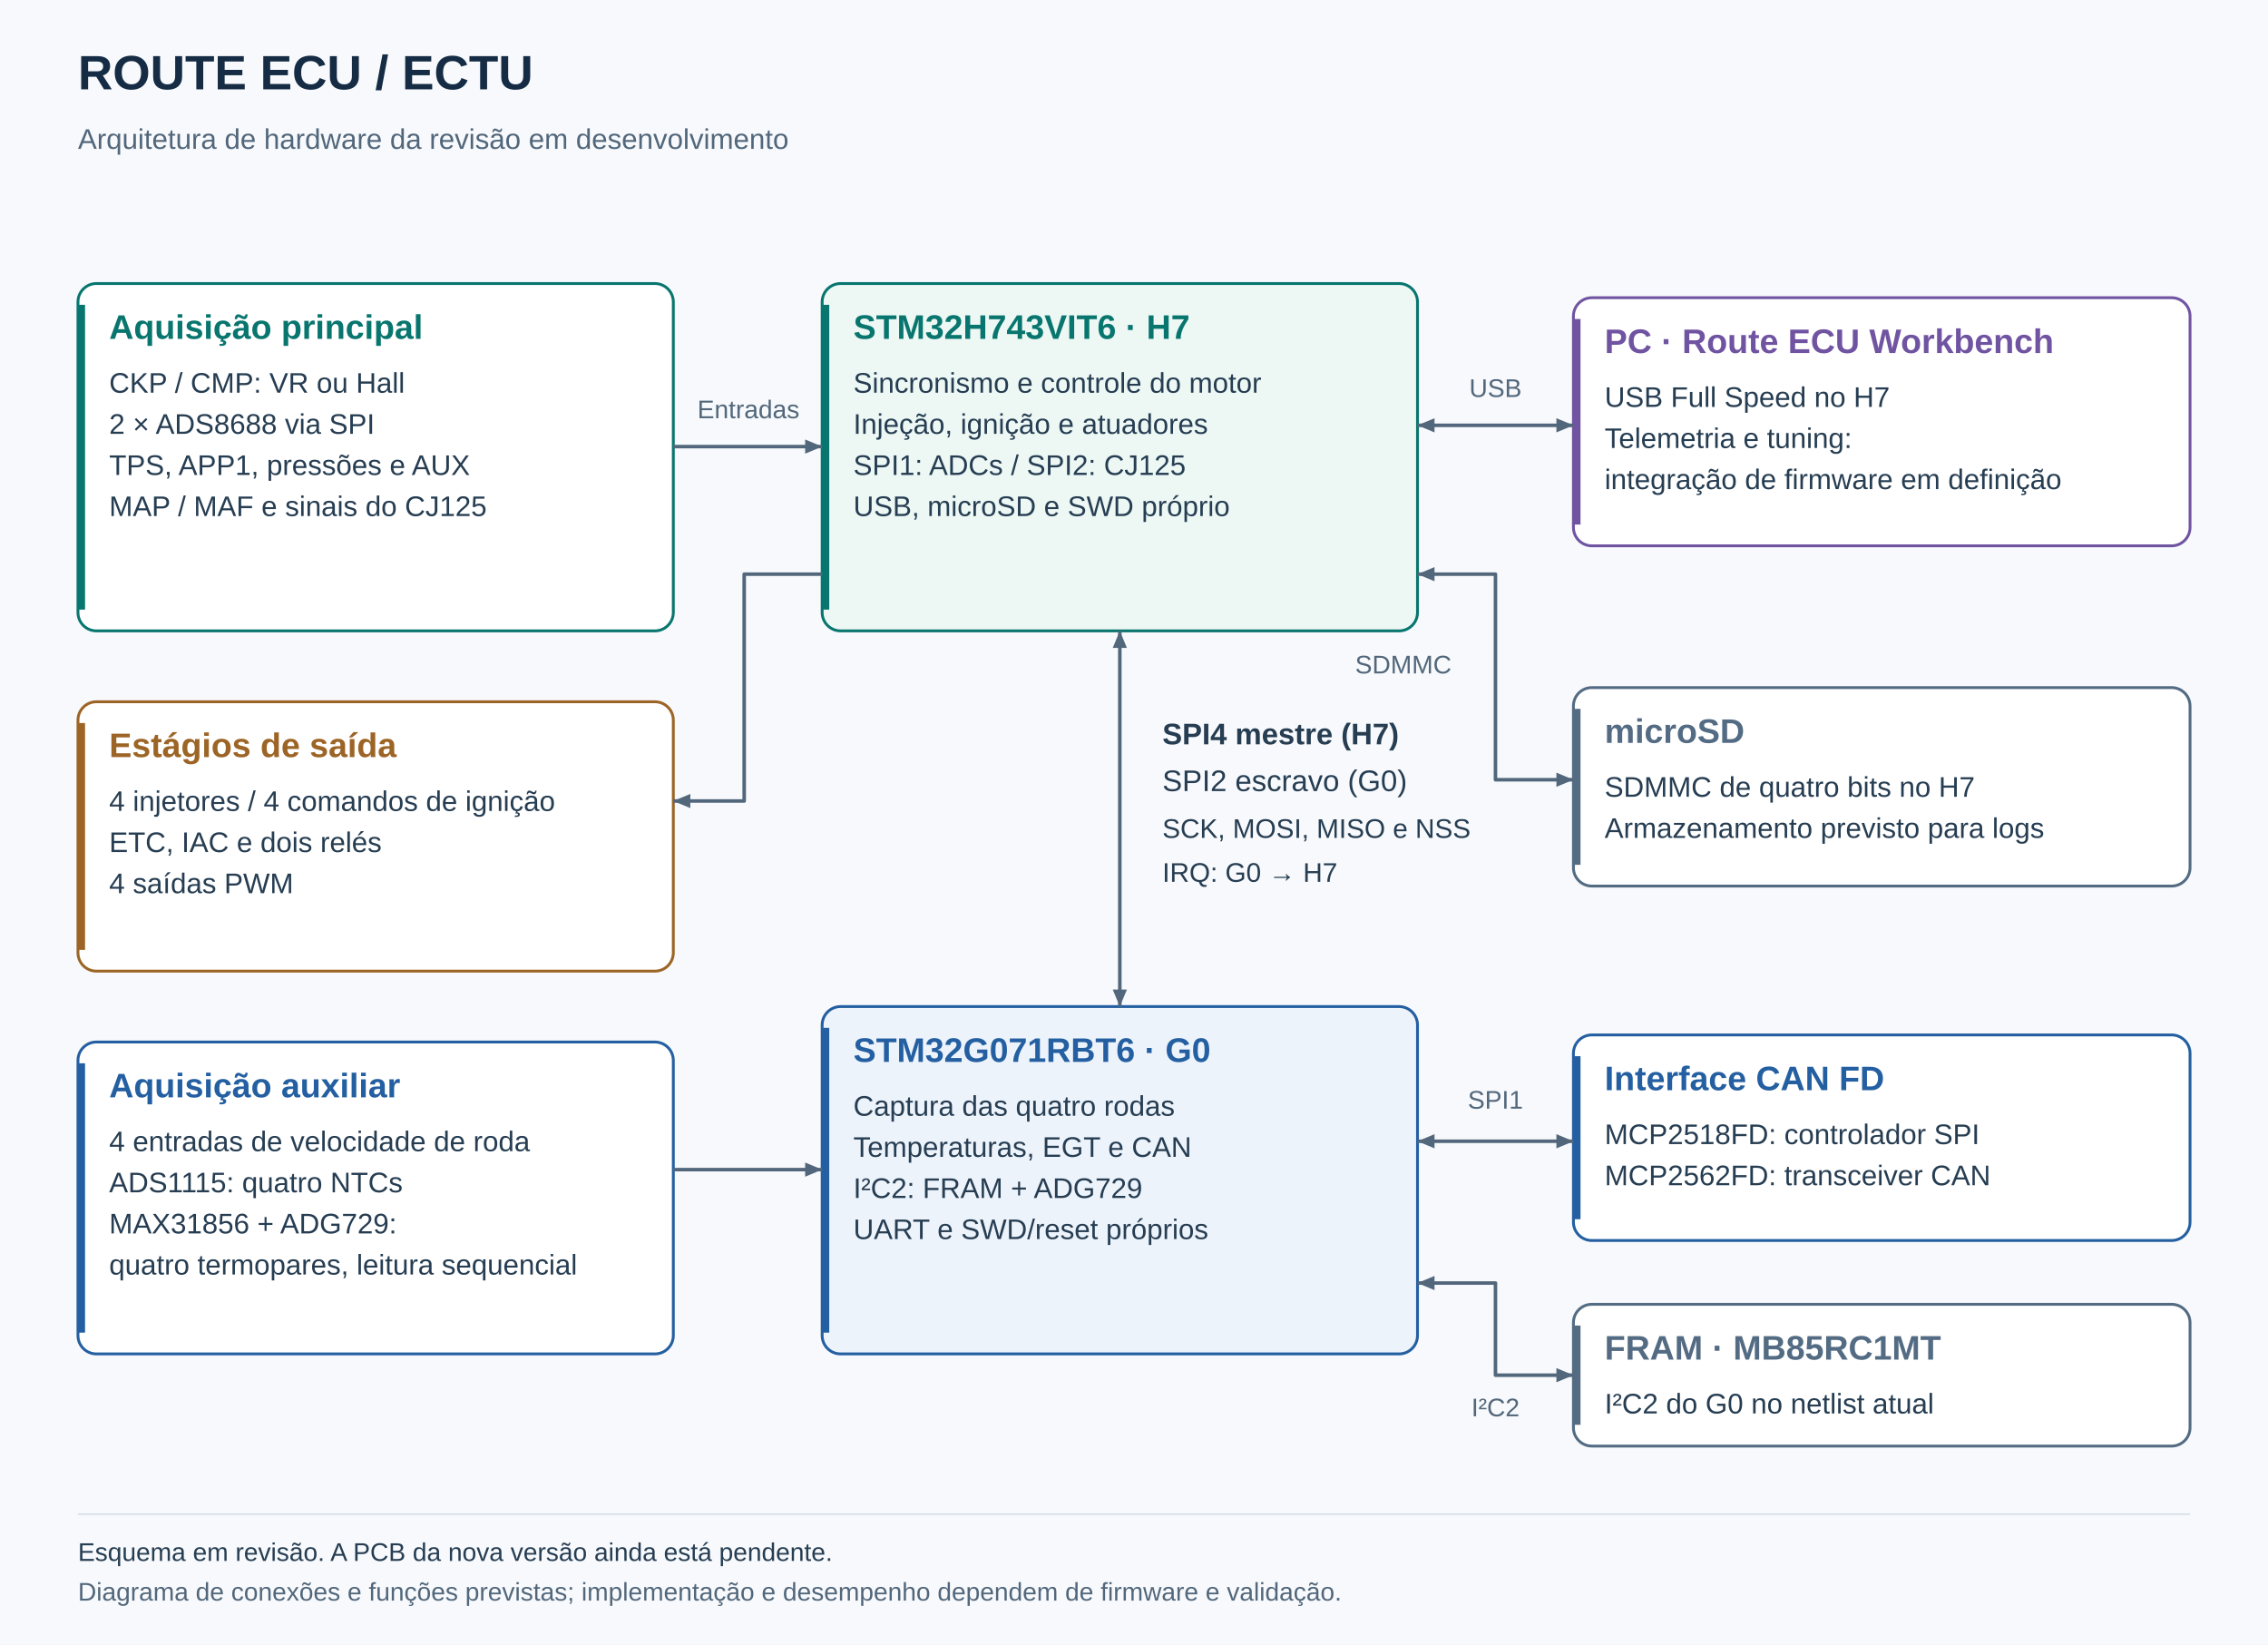
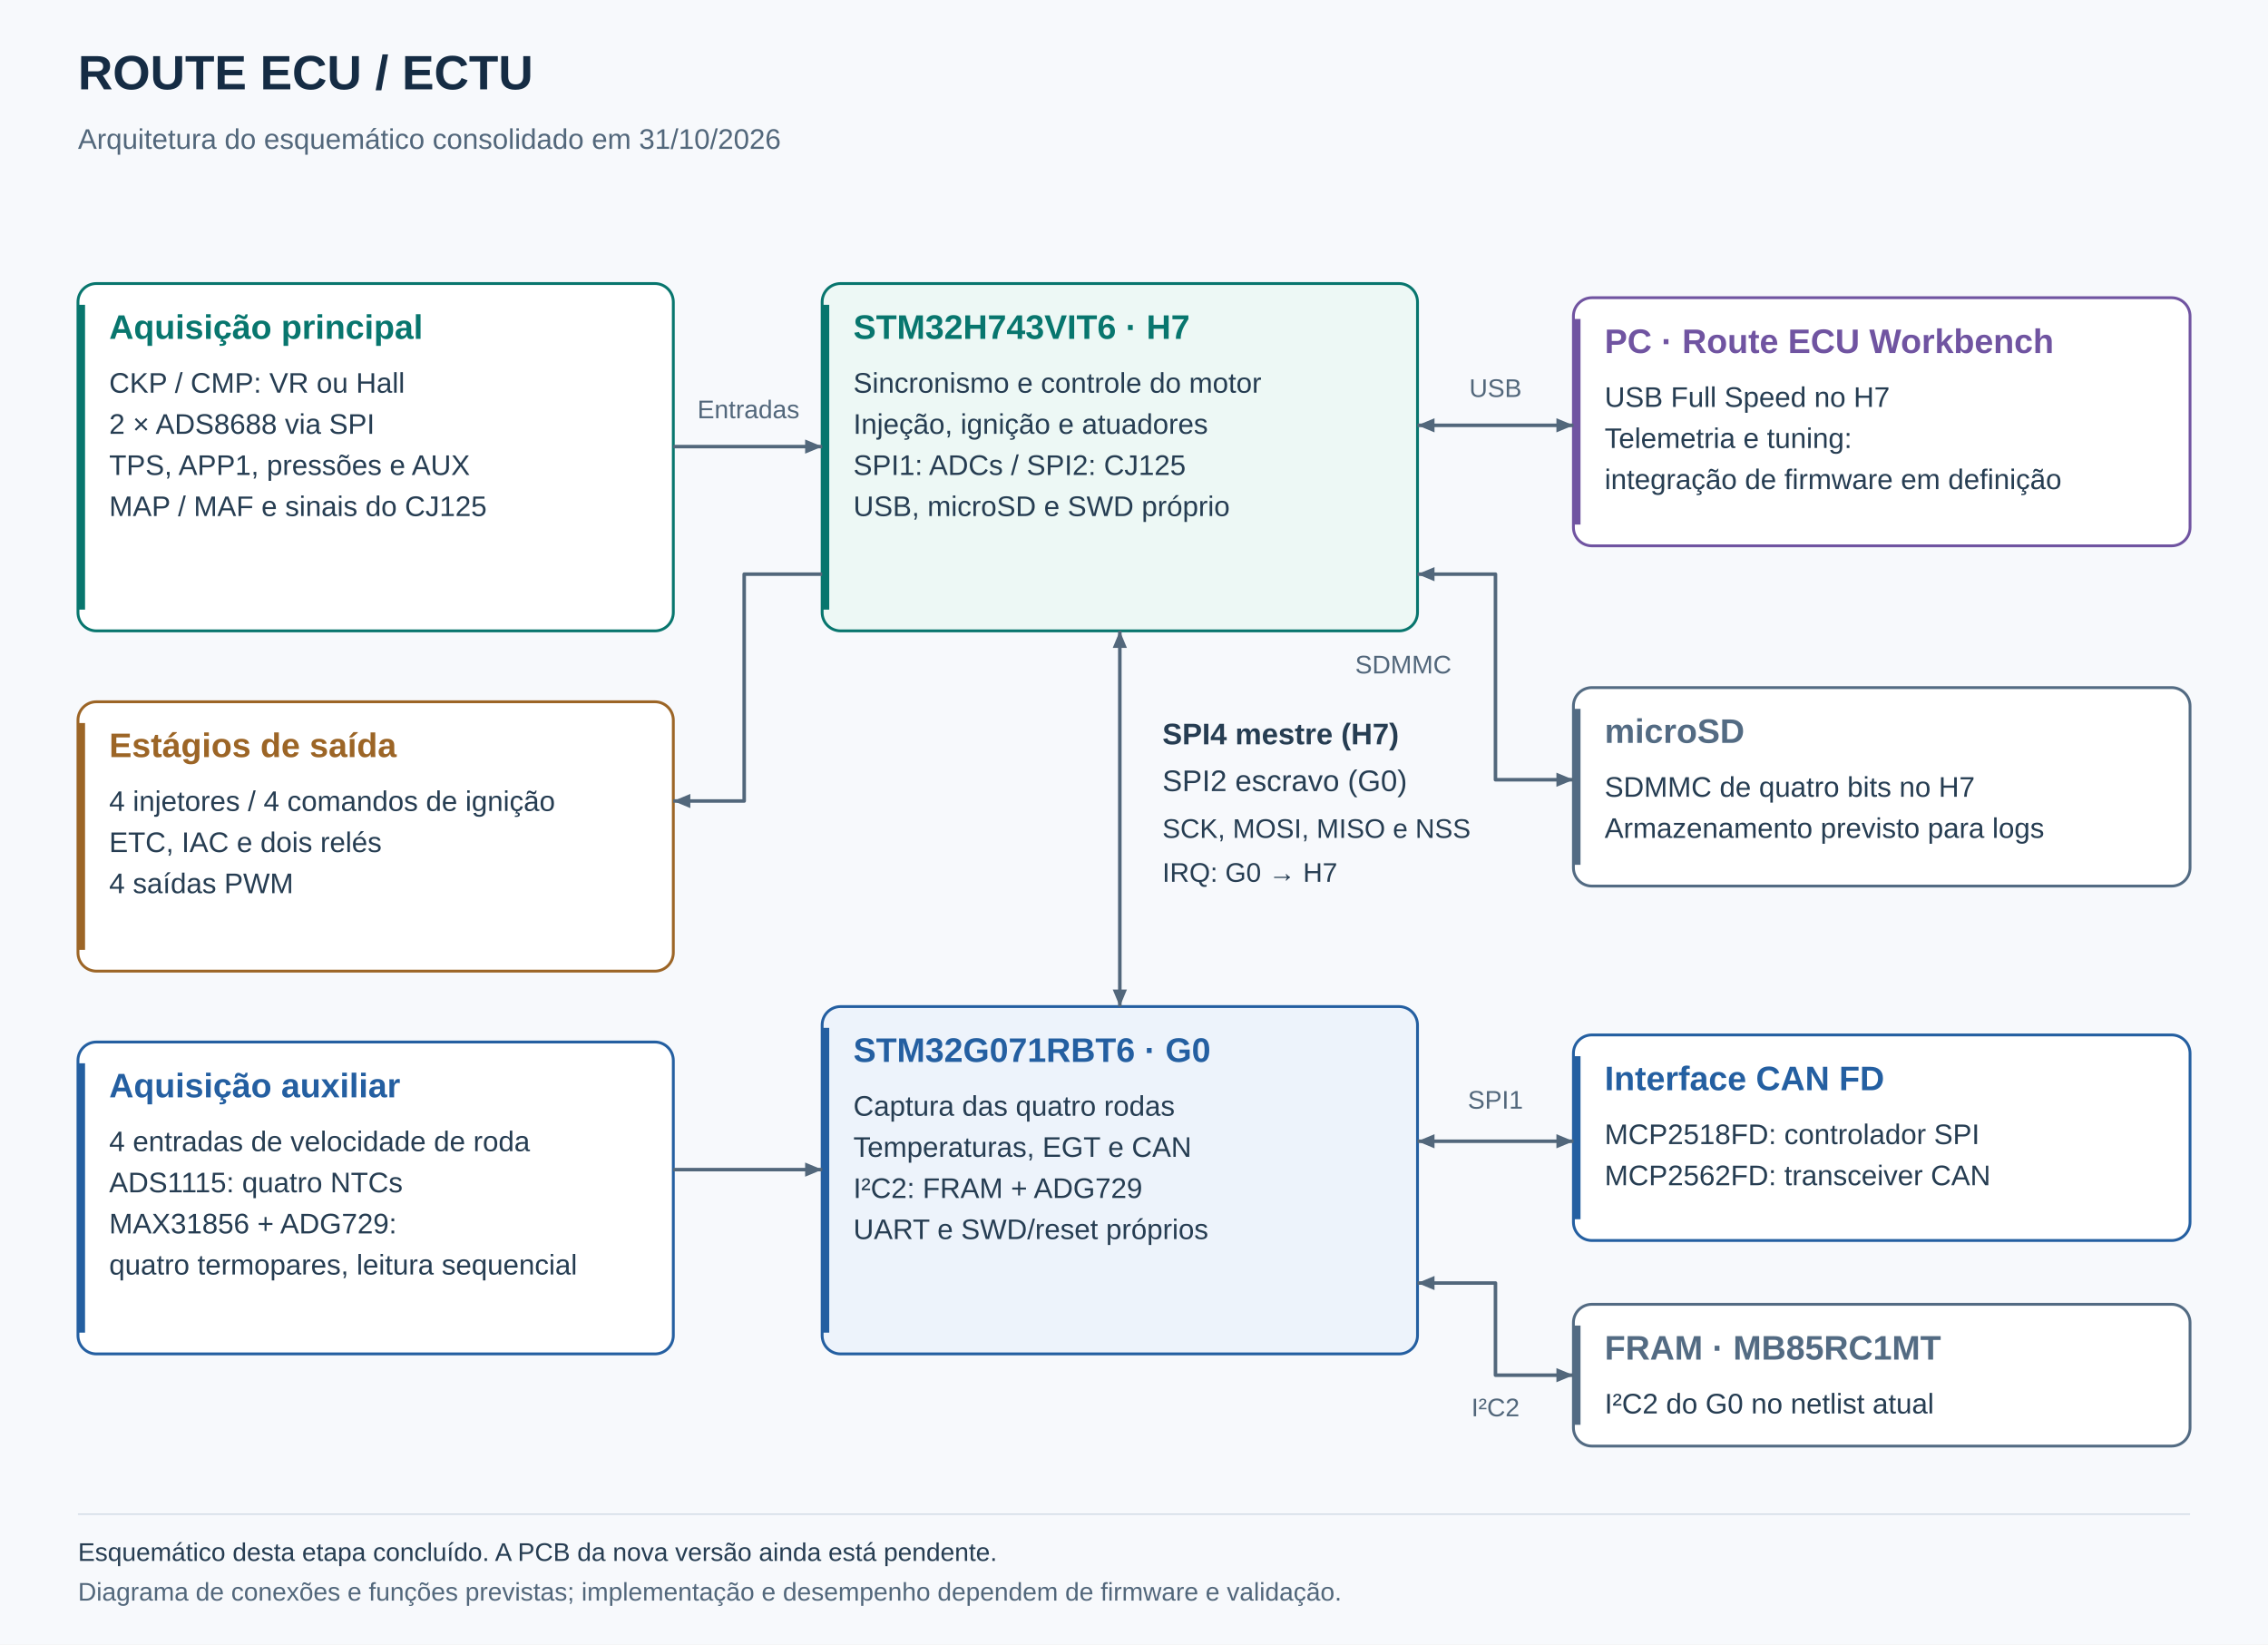
<svg xmlns="http://www.w3.org/2000/svg" width="1600" height="1160" viewBox="0 0 1600 1160">
  <defs>
    <marker id="arrow" viewBox="0 0 10 10" refX="9" refY="5" markerWidth="8" markerHeight="8" orient="auto-start-reverse">
      <path d="M 0 0 L 10 5 L 0 10 z" fill="#52677b" />
    </marker>
  </defs>
  <rect width="1600" height="1160" fill="#f7f9fc" />
  <text x="55" y="63" fill="#152c44" font-family="Arial, sans-serif" font-size="34" font-weight="700" text-anchor="start">ROUTE ECU / ECTU</text>
-   <text x="55" y="105" fill="#52677b" font-family="Arial, sans-serif" font-size="20" font-weight="400" text-anchor="start">Arquitetura de hardware da revisão em desenvolvimento</text>
+   <text x="55" y="105" fill="#52677b" font-family="Arial, sans-serif" font-size="20" font-weight="400" text-anchor="start">Arquitetura do esquemático consolidado em 31/10/2026</text>
  <rect x="580" y="200" width="420" height="245" rx="13" fill="#edf8f5" stroke="#08766e" stroke-width="2" />
  <rect x="580" y="215" width="5" height="215" fill="#08766e" />
  <text x="602" y="239" fill="#08766e" font-family="Arial, sans-serif" font-size="24" font-weight="700" text-anchor="start">STM32H743VIT6 · H7</text>
  <text x="602" y="277" fill="#263d52" font-family="Arial, sans-serif" font-size="20" font-weight="400" text-anchor="start">Sincronismo e controle do motor</text>
  <text x="602" y="306" fill="#263d52" font-family="Arial, sans-serif" font-size="20" font-weight="400" text-anchor="start">Injeção, ignição e atuadores</text>
  <text x="602" y="335" fill="#263d52" font-family="Arial, sans-serif" font-size="20" font-weight="400" text-anchor="start">SPI1: ADCs / SPI2: CJ125</text>
  <text x="602" y="364" fill="#263d52" font-family="Arial, sans-serif" font-size="20" font-weight="400" text-anchor="start">USB, microSD e SWD próprio</text>
  <rect x="580" y="710" width="420" height="245" rx="13" fill="#edf3fb" stroke="#245fa1" stroke-width="2" />
  <rect x="580" y="725" width="5" height="215" fill="#245fa1" />
  <text x="602" y="749" fill="#245fa1" font-family="Arial, sans-serif" font-size="24" font-weight="700" text-anchor="start">STM32G071RBT6 · G0</text>
  <text x="602" y="787" fill="#263d52" font-family="Arial, sans-serif" font-size="20" font-weight="400" text-anchor="start">Captura das quatro rodas</text>
  <text x="602" y="816" fill="#263d52" font-family="Arial, sans-serif" font-size="20" font-weight="400" text-anchor="start">Temperaturas, EGT e CAN</text>
  <text x="602" y="845" fill="#263d52" font-family="Arial, sans-serif" font-size="20" font-weight="400" text-anchor="start">I²C2: FRAM + ADG729</text>
  <text x="602" y="874" fill="#263d52" font-family="Arial, sans-serif" font-size="20" font-weight="400" text-anchor="start">UART e SWD/reset próprios</text>
  <rect x="55" y="200" width="420" height="245" rx="13" fill="#ffffff" stroke="#08766e" stroke-width="2" />
  <rect x="55" y="215" width="5" height="215" fill="#08766e" />
  <text x="77" y="239" fill="#08766e" font-family="Arial, sans-serif" font-size="24" font-weight="700" text-anchor="start">Aquisição principal</text>
  <text x="77" y="277" fill="#263d52" font-family="Arial, sans-serif" font-size="20" font-weight="400" text-anchor="start">CKP / CMP: VR ou Hall</text>
  <text x="77" y="306" fill="#263d52" font-family="Arial, sans-serif" font-size="20" font-weight="400" text-anchor="start">2 × ADS8688 via SPI</text>
  <text x="77" y="335" fill="#263d52" font-family="Arial, sans-serif" font-size="20" font-weight="400" text-anchor="start">TPS, APP1, pressões e AUX</text>
  <text x="77" y="364" fill="#263d52" font-family="Arial, sans-serif" font-size="20" font-weight="400" text-anchor="start">MAP / MAF e sinais do CJ125</text>
  <rect x="55" y="495" width="420" height="190" rx="13" fill="#ffffff" stroke="#9c6526" stroke-width="2" />
  <rect x="55" y="510" width="5" height="160" fill="#9c6526" />
  <text x="77" y="534" fill="#9c6526" font-family="Arial, sans-serif" font-size="24" font-weight="700" text-anchor="start">Estágios de saída</text>
  <text x="77" y="572" fill="#263d52" font-family="Arial, sans-serif" font-size="20" font-weight="400" text-anchor="start">4 injetores / 4 comandos de ignição</text>
  <text x="77" y="601" fill="#263d52" font-family="Arial, sans-serif" font-size="20" font-weight="400" text-anchor="start">ETC, IAC e dois relés</text>
  <text x="77" y="630" fill="#263d52" font-family="Arial, sans-serif" font-size="20" font-weight="400" text-anchor="start">4 saídas PWM</text>
  <rect x="55" y="735" width="420" height="220" rx="13" fill="#ffffff" stroke="#245fa1" stroke-width="2" />
  <rect x="55" y="750" width="5" height="190" fill="#245fa1" />
  <text x="77" y="774" fill="#245fa1" font-family="Arial, sans-serif" font-size="24" font-weight="700" text-anchor="start">Aquisição auxiliar</text>
  <text x="77" y="812" fill="#263d52" font-family="Arial, sans-serif" font-size="20" font-weight="400" text-anchor="start">4 entradas de velocidade de roda</text>
  <text x="77" y="841" fill="#263d52" font-family="Arial, sans-serif" font-size="20" font-weight="400" text-anchor="start">ADS1115: quatro NTCs</text>
  <text x="77" y="870" fill="#263d52" font-family="Arial, sans-serif" font-size="20" font-weight="400" text-anchor="start">MAX31856 + ADG729:</text>
  <text x="77" y="899" fill="#263d52" font-family="Arial, sans-serif" font-size="20" font-weight="400" text-anchor="start">quatro termopares, leitura sequencial</text>
  <rect x="1110" y="210" width="435" height="175" rx="13" fill="#ffffff" stroke="#7054a1" stroke-width="2" />
  <rect x="1110" y="225" width="5" height="145" fill="#7054a1" />
  <text x="1132" y="249" fill="#7054a1" font-family="Arial, sans-serif" font-size="24" font-weight="700" text-anchor="start">PC · Route ECU Workbench</text>
  <text x="1132" y="287" fill="#263d52" font-family="Arial, sans-serif" font-size="20" font-weight="400" text-anchor="start">USB Full Speed no H7</text>
  <text x="1132" y="316" fill="#263d52" font-family="Arial, sans-serif" font-size="20" font-weight="400" text-anchor="start">Telemetria e tuning:</text>
  <text x="1132" y="345" fill="#263d52" font-family="Arial, sans-serif" font-size="20" font-weight="400" text-anchor="start">integração de firmware em definição</text>
  <rect x="1110" y="485" width="435" height="140" rx="13" fill="#ffffff" stroke="#536b83" stroke-width="2" />
  <rect x="1110" y="500" width="5" height="110" fill="#536b83" />
  <text x="1132" y="524" fill="#536b83" font-family="Arial, sans-serif" font-size="24" font-weight="700" text-anchor="start">microSD</text>
  <text x="1132" y="562" fill="#263d52" font-family="Arial, sans-serif" font-size="20" font-weight="400" text-anchor="start">SDMMC de quatro bits no H7</text>
  <text x="1132" y="591" fill="#263d52" font-family="Arial, sans-serif" font-size="20" font-weight="400" text-anchor="start">Armazenamento previsto para logs</text>
  <rect x="1110" y="730" width="435" height="145" rx="13" fill="#ffffff" stroke="#245fa1" stroke-width="2" />
  <rect x="1110" y="745" width="5" height="115" fill="#245fa1" />
  <text x="1132" y="769" fill="#245fa1" font-family="Arial, sans-serif" font-size="24" font-weight="700" text-anchor="start">Interface CAN FD</text>
  <text x="1132" y="807" fill="#263d52" font-family="Arial, sans-serif" font-size="20" font-weight="400" text-anchor="start">MCP2518FD: controlador SPI</text>
  <text x="1132" y="836" fill="#263d52" font-family="Arial, sans-serif" font-size="20" font-weight="400" text-anchor="start">MCP2562FD: transceiver CAN</text>
  <rect x="1110" y="920" width="435" height="100" rx="13" fill="#ffffff" stroke="#536b83" stroke-width="2" />
  <rect x="1110" y="935" width="5" height="70" fill="#536b83" />
  <text x="1132" y="959" fill="#536b83" font-family="Arial, sans-serif" font-size="24" font-weight="700" text-anchor="start">FRAM · MB85RC1MT</text>
  <text x="1132" y="997" fill="#263d52" font-family="Arial, sans-serif" font-size="20" font-weight="400" text-anchor="start">I²C2 do G0 no netlist atual</text>
  <polyline points="475,315 580,315" fill="none" stroke="#52677b" stroke-width="2.5" stroke-linejoin="round" />
  <polygon points="580.00,315.00 568.00,320.00 568.00,310.00" fill="#52677b" />
  <text x="528" y="295" fill="#52677b" font-family="Arial, sans-serif" font-size="18" font-weight="400" text-anchor="middle">Entradas</text>
  <polyline points="580,405 525,405 525,565 475,565" fill="none" stroke="#52677b" stroke-width="2.5" stroke-linejoin="round" />
  <polygon points="475.00,565.00 487.00,560.00 487.00,570.00" fill="#52677b" />
  <polyline points="1000,300 1110,300" fill="none" stroke="#52677b" stroke-width="2.5" stroke-linejoin="round" />
  <polygon points="1110.00,300.00 1098.00,305.00 1098.00,295.00" fill="#52677b" />
  <polygon points="1000.00,300.00 1012.00,295.00 1012.00,305.00" fill="#52677b" />
  <text x="1055" y="280" fill="#52677b" font-family="Arial, sans-serif" font-size="18" font-weight="400" text-anchor="middle">USB</text>
  <polyline points="1000,405 1055,405 1055,550 1110,550" fill="none" stroke="#52677b" stroke-width="2.5" stroke-linejoin="round" />
  <polygon points="1110.00,550.00 1098.00,555.00 1098.00,545.00" fill="#52677b" />
  <polygon points="1000.00,405.00 1012.00,400.00 1012.00,410.00" fill="#52677b" />
  <text x="990" y="475" fill="#52677b" font-family="Arial, sans-serif" font-size="18" font-weight="400" text-anchor="middle">SDMMC</text>
  <polyline points="790,445 790,710" fill="none" stroke="#52677b" stroke-width="2.5" stroke-linejoin="round" />
  <polygon points="790.00,710.00 785.00,698.00 795.00,698.00" fill="#52677b" />
  <polygon points="790.00,445.00 795.00,457.00 785.00,457.00" fill="#52677b" />
  <text x="820" y="525" fill="#263d52" font-family="Arial, sans-serif" font-size="21" font-weight="700" text-anchor="start">SPI4 mestre (H7)</text>
  <text x="820" y="558" fill="#263d52" font-family="Arial, sans-serif" font-size="21" font-weight="400" text-anchor="start">SPI2 escravo (G0)</text>
  <text x="820" y="591" fill="#263d52" font-family="Arial, sans-serif" font-size="19" font-weight="400" text-anchor="start">SCK, MOSI, MISO e NSS</text>
  <text x="820" y="622" fill="#263d52" font-family="Arial, sans-serif" font-size="19" font-weight="400" text-anchor="start">IRQ: G0 → H7</text>
  <polyline points="475,825 580,825" fill="none" stroke="#52677b" stroke-width="2.5" stroke-linejoin="round" />
  <polygon points="580.00,825.00 568.00,830.00 568.00,820.00" fill="#52677b" />
  <polyline points="1000,805 1110,805" fill="none" stroke="#52677b" stroke-width="2.5" stroke-linejoin="round" />
  <polygon points="1110.00,805.00 1098.00,810.00 1098.00,800.00" fill="#52677b" />
  <polygon points="1000.00,805.00 1012.00,800.00 1012.00,810.00" fill="#52677b" />
  <text x="1055" y="782" fill="#52677b" font-family="Arial, sans-serif" font-size="18" font-weight="400" text-anchor="middle">SPI1</text>
  <polyline points="1000,905 1055,905 1055,970 1110,970" fill="none" stroke="#52677b" stroke-width="2.5" stroke-linejoin="round" />
  <polygon points="1110.00,970.00 1098.00,975.00 1098.00,965.00" fill="#52677b" />
  <polygon points="1000.00,905.00 1012.00,900.00 1012.00,910.00" fill="#52677b" />
  <text x="1055" y="999" fill="#52677b" font-family="Arial, sans-serif" font-size="18" font-weight="400" text-anchor="middle">I²C2</text>
  <path d="M 55 1068 H 1545" stroke="#d3dce6" />
-   <text x="55" y="1101" fill="#263d52" font-family="Arial, sans-serif" font-size="18" font-weight="400" text-anchor="start">Esquema em revisão. A PCB da nova versão ainda está pendente.</text>
+   <text x="55" y="1101" fill="#263d52" font-family="Arial, sans-serif" font-size="18" font-weight="400" text-anchor="start">Esquemático desta etapa concluído. A PCB da nova versão ainda está pendente.</text>
  <text x="55" y="1129" fill="#52677b" font-family="Arial, sans-serif" font-size="18" font-weight="400" text-anchor="start">Diagrama de conexões e funções previstas; implementação e desempenho dependem de firmware e validação.</text>
</svg>
